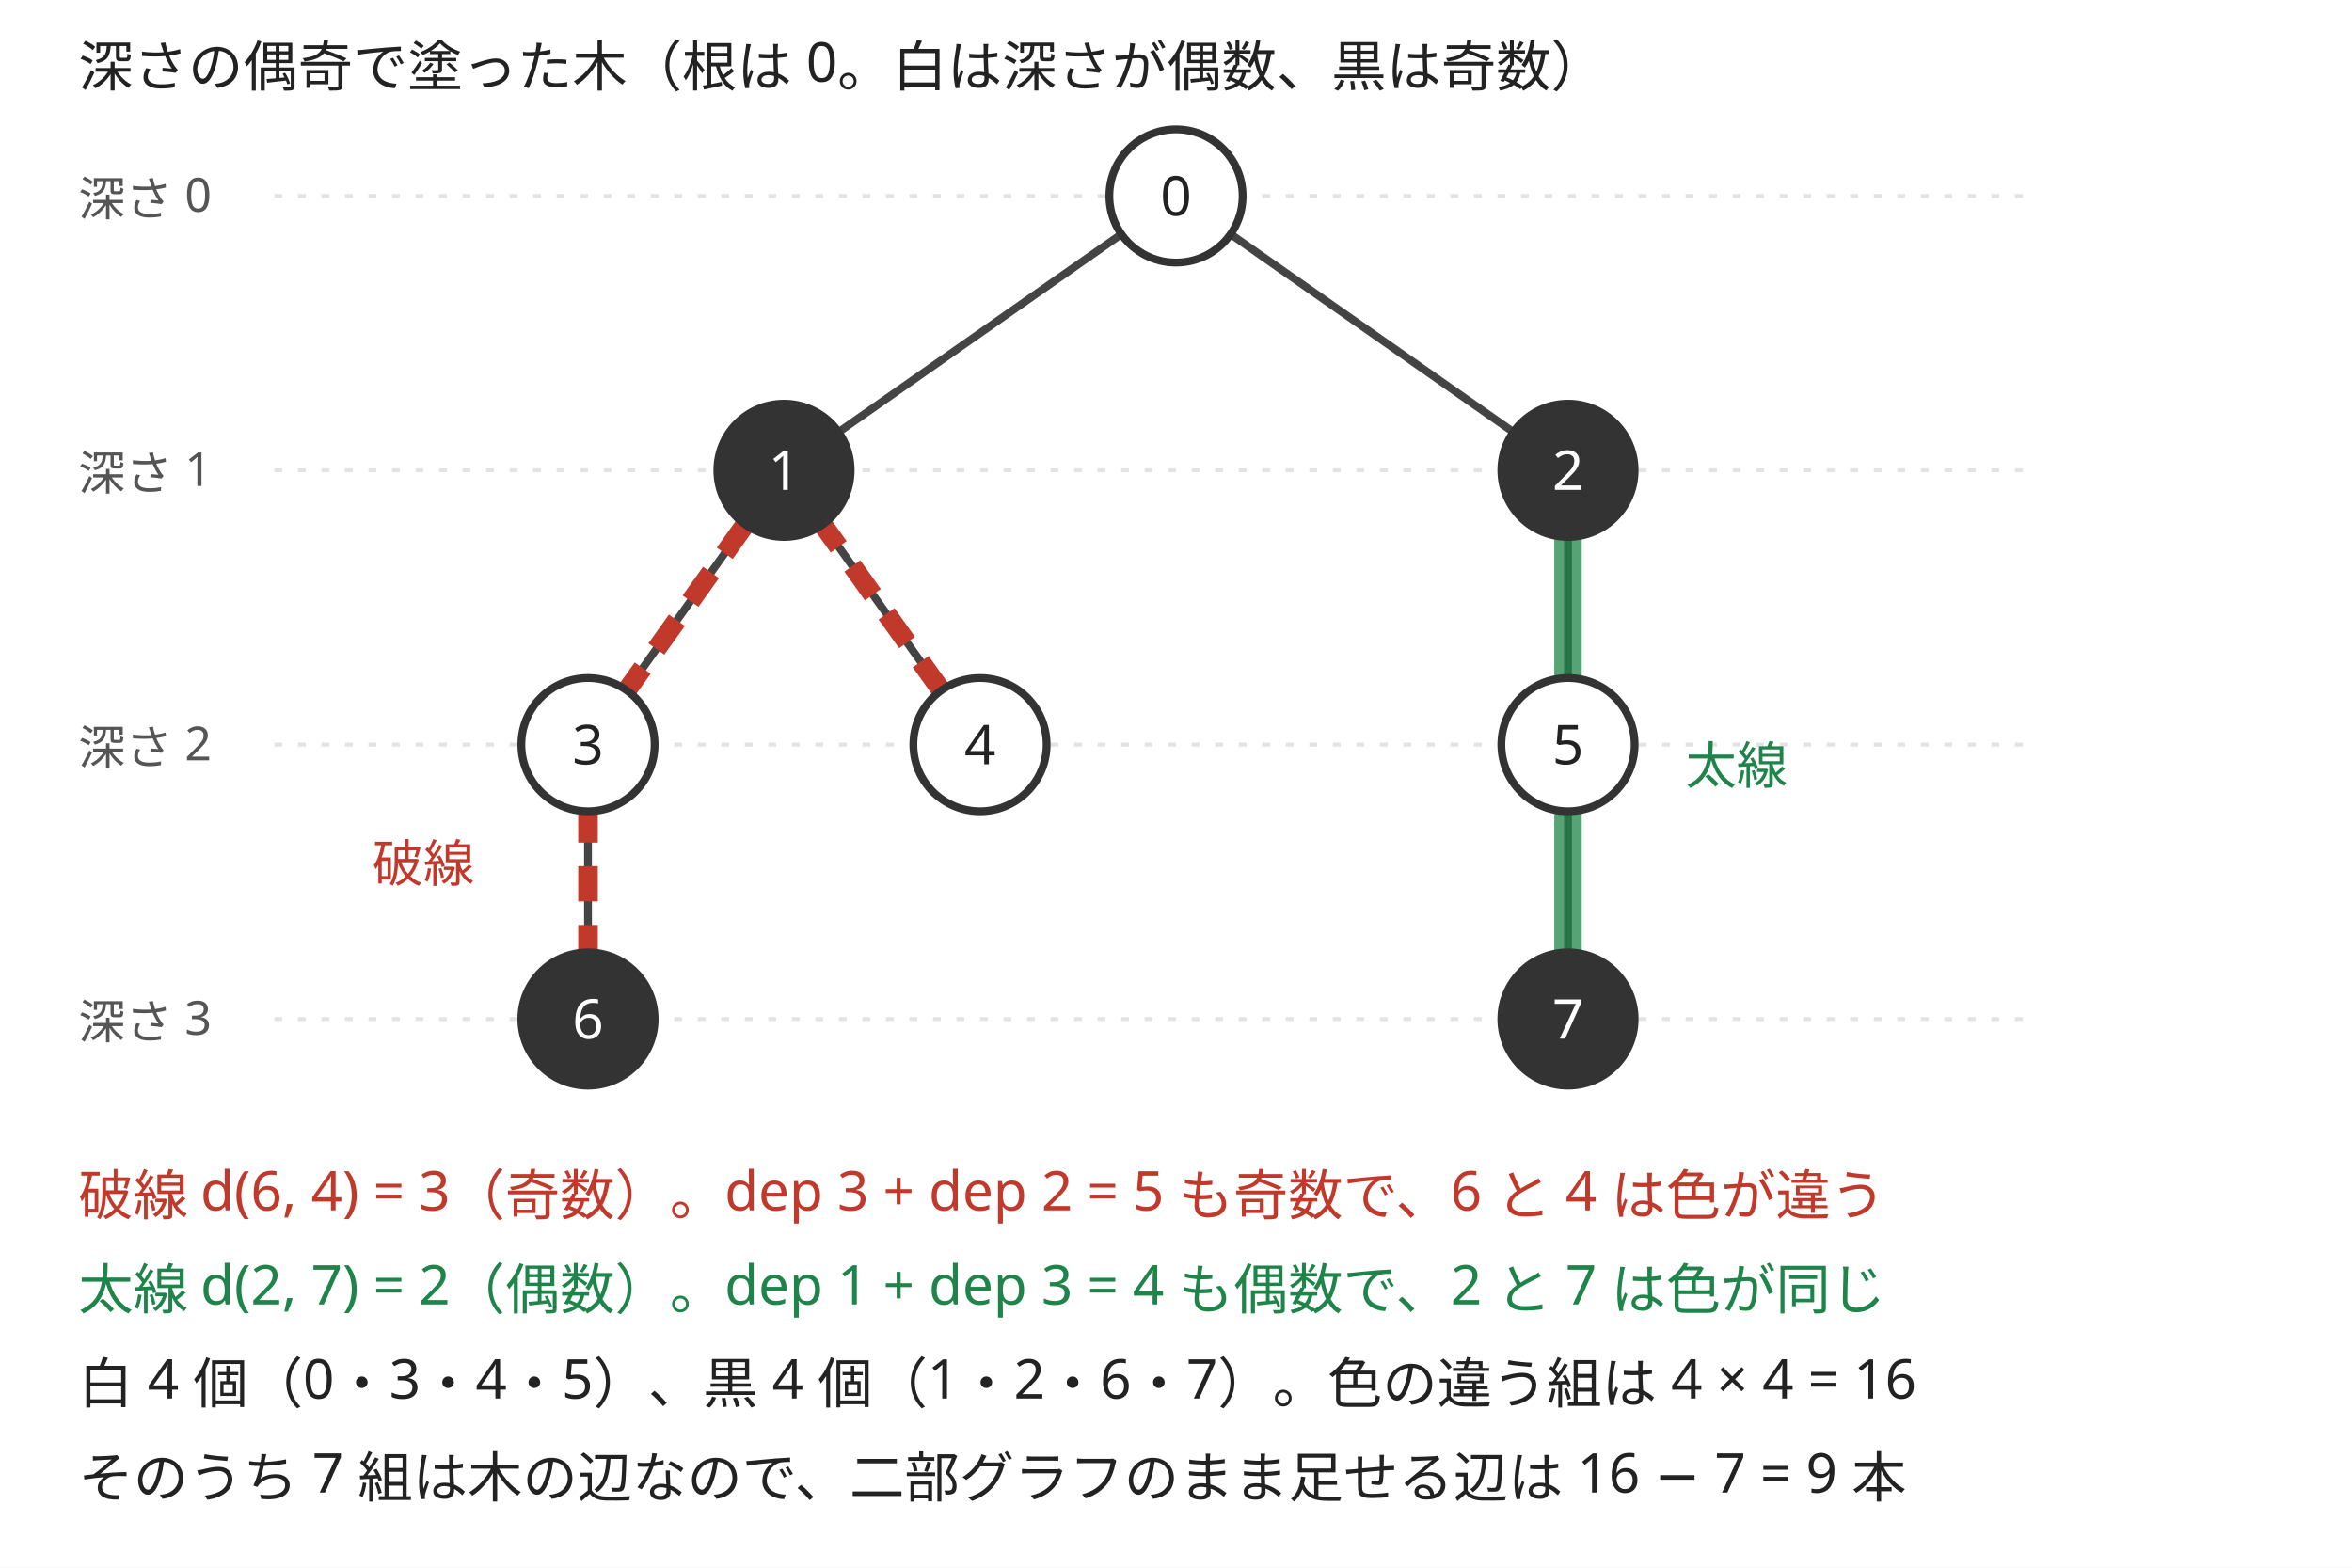
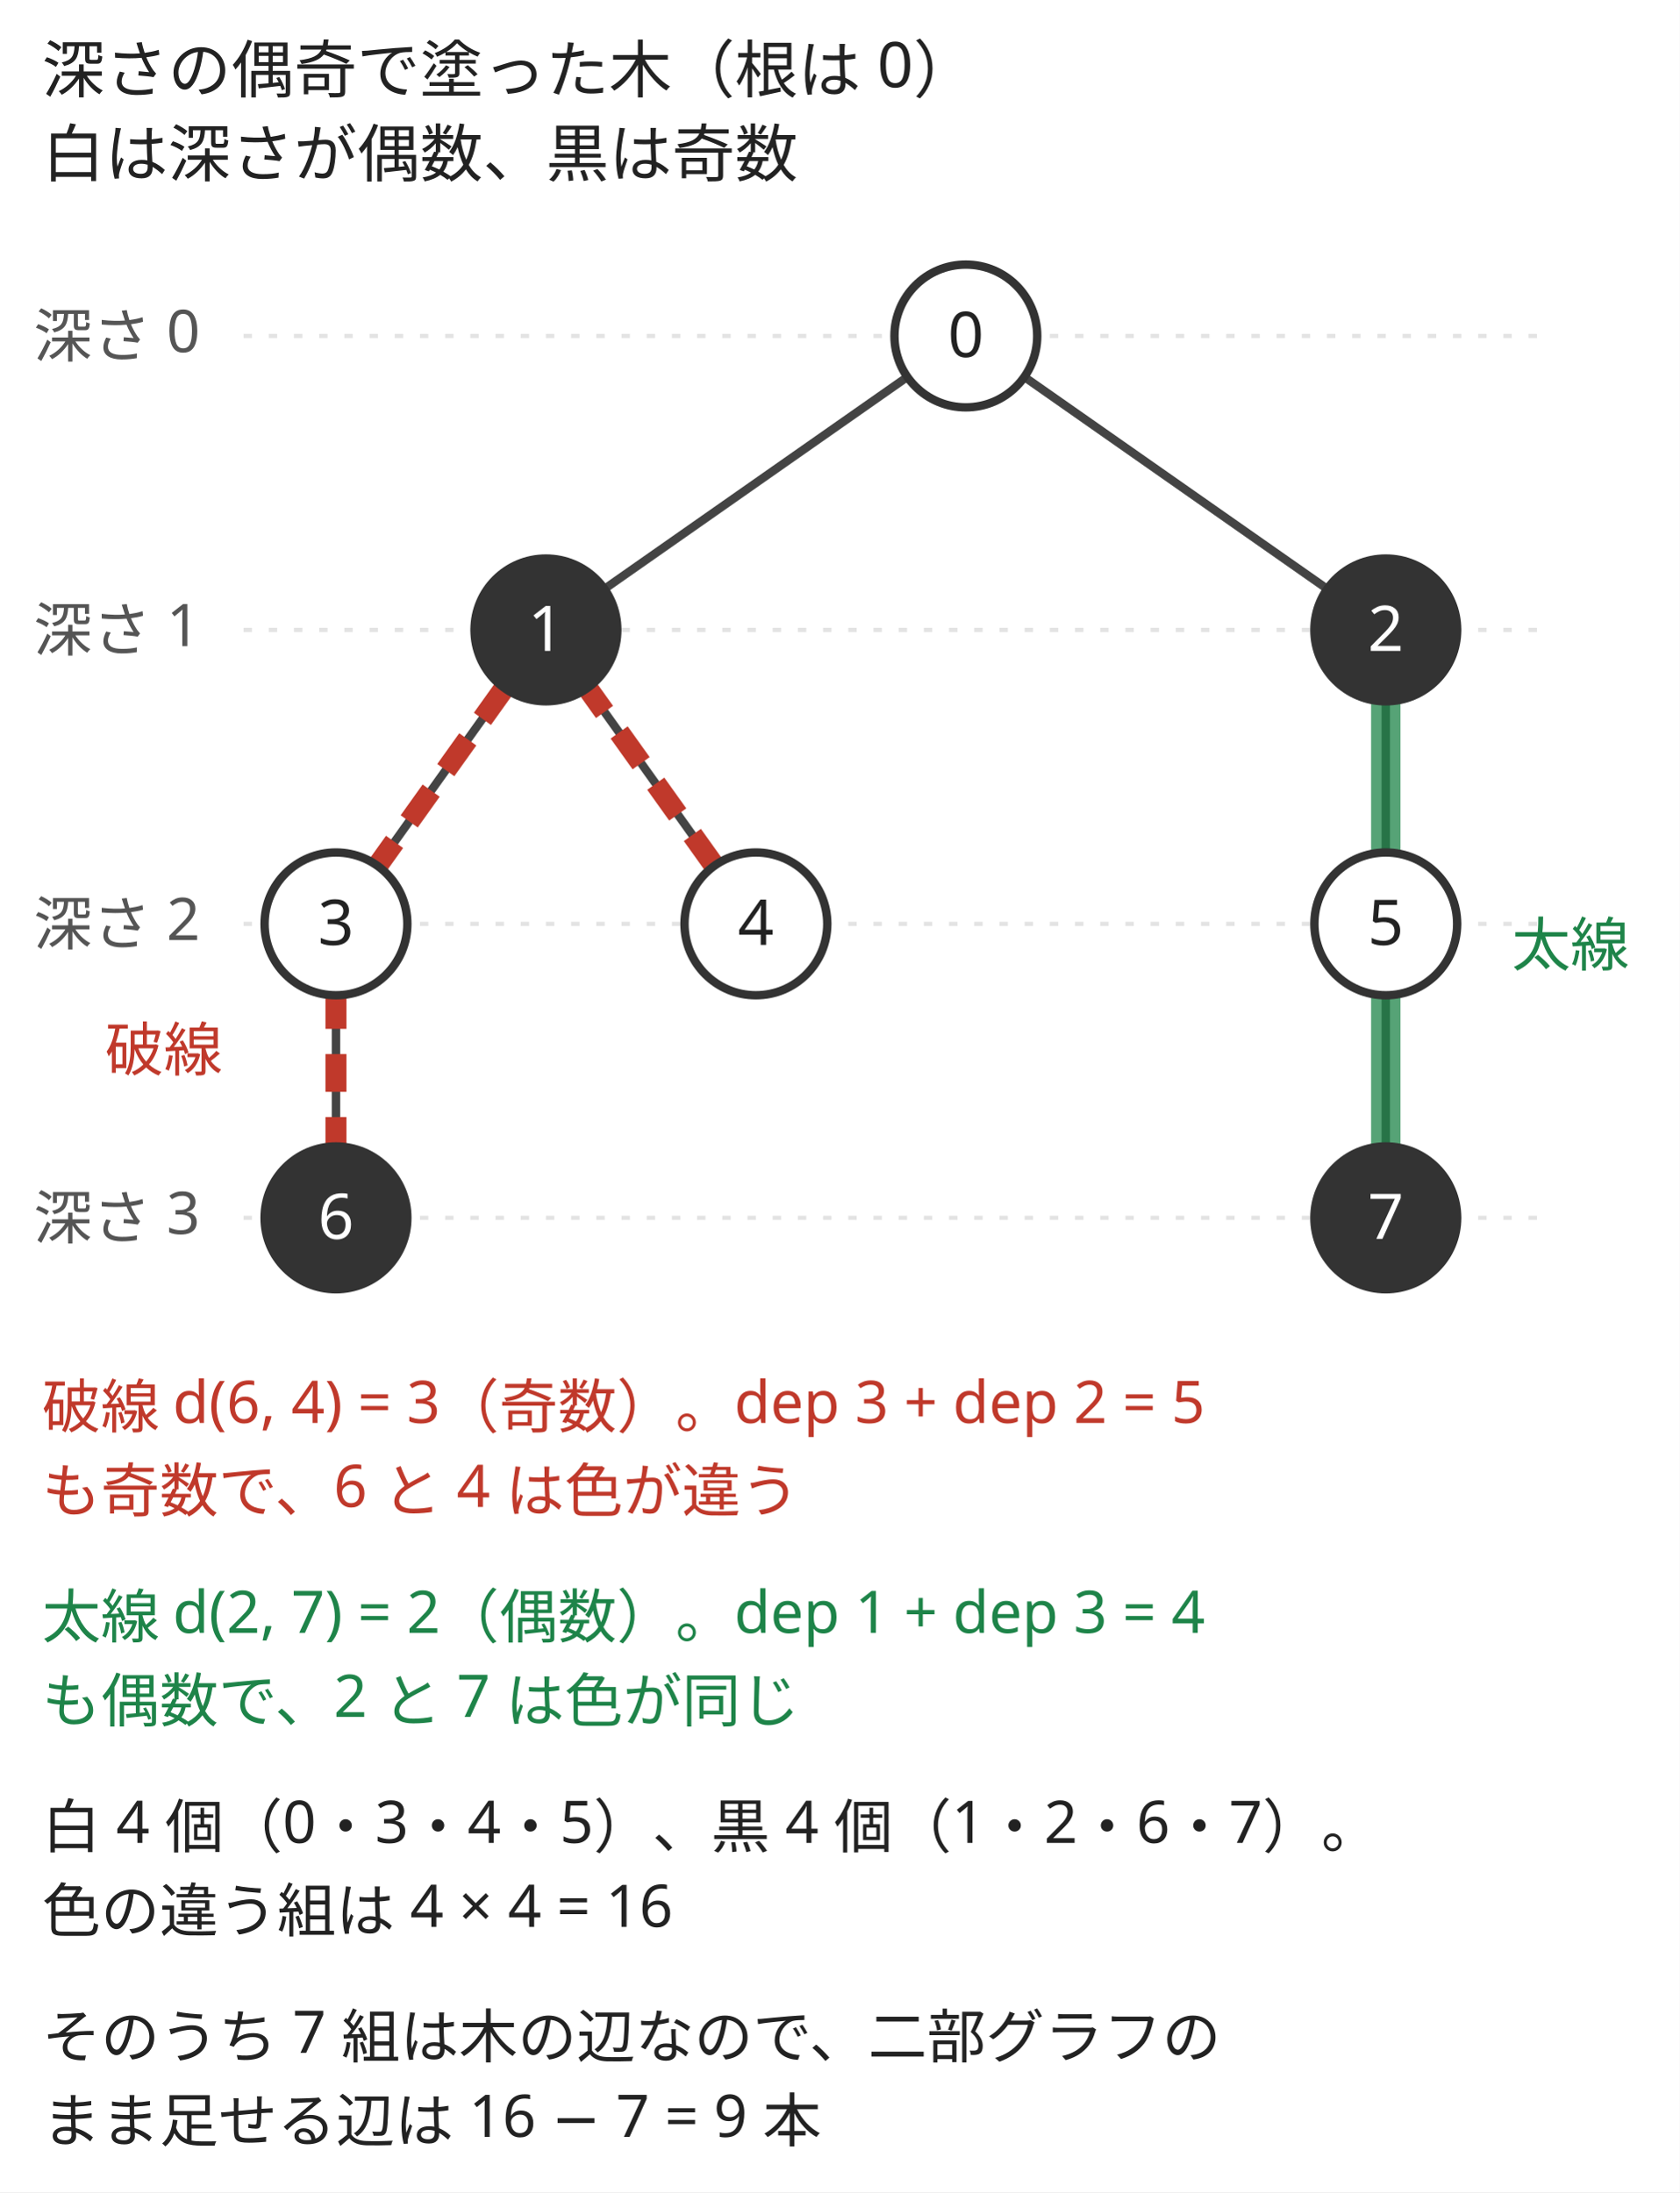
- <svg xmlns="http://www.w3.org/2000/svg" viewBox="0 0 600 400" font-family="sans-serif" font-size="14">
-   <rect width="100%" height="100%" fill="#ffffff" />
-   <text x="20" y="22" fill="#222">深さの偶奇で塗った木（根は 0。白は深さが偶数、黒は奇数）</text>
-   <text x="20" y="55" fill="#555" font-size="12">深さ 0</text>
-   <line x1="70" y1="50" x2="520" y2="50" stroke="#e3e3e3" stroke-dasharray="2 4" />
-   <text x="20" y="125" fill="#555" font-size="12">深さ 1</text>
-   <line x1="70" y1="120" x2="520" y2="120" stroke="#e3e3e3" stroke-dasharray="2 4" />
-   <text x="20" y="195" fill="#555" font-size="12">深さ 2</text>
-   <line x1="70" y1="190" x2="520" y2="190" stroke="#e3e3e3" stroke-dasharray="2 4" />
-   <text x="20" y="265" fill="#555" font-size="12">深さ 3</text>
-   <line x1="70" y1="260" x2="520" y2="260" stroke="#e3e3e3" stroke-dasharray="2 4" />
+ <svg xmlns="http://www.w3.org/2000/svg" viewBox="0 0 400 522" width="400" height="522" font-family="sans-serif" font-size="15">
+   <rect width="400" height="522" fill="#ffffff" />
+   <text x="10" y="22" fill="#222">深さの偶奇で塗った木（根は 0）</text>
+   <text x="10" y="42" fill="#222">白は深さが偶数、黒は奇数</text>
+   <text x="8" y="85" fill="#555" font-size="14">深さ 0</text>
+   <text x="8" y="155" fill="#555" font-size="14">深さ 1</text>
+   <text x="8" y="225" fill="#555" font-size="14">深さ 2</text>
+   <text x="8" y="295" fill="#555" font-size="14">深さ 3</text>
+   <line x1="58" y1="80" x2="370" y2="80" stroke="#e3e3e3" stroke-dasharray="2 4" />
+   <line x1="58" y1="150" x2="370" y2="150" stroke="#e3e3e3" stroke-dasharray="2 4" />
+   <line x1="58" y1="220" x2="370" y2="220" stroke="#e3e3e3" stroke-dasharray="2 4" />
+   <line x1="58" y1="290" x2="370" y2="290" stroke="#e3e3e3" stroke-dasharray="2 4" />
  <g stroke="#444" stroke-width="2">
-     <line x1="300" y1="50" x2="200" y2="120" />
-     <line x1="300" y1="50" x2="400" y2="120" />
-     <line x1="200" y1="120" x2="150" y2="190" />
-     <line x1="200" y1="120" x2="250" y2="190" />
-     <line x1="400" y1="120" x2="400" y2="190" />
-     <line x1="150" y1="190" x2="150" y2="260" />
-     <line x1="400" y1="190" x2="400" y2="260" />
+     <line x1="230" y1="80" x2="130" y2="150" />
+     <line x1="230" y1="80" x2="330" y2="150" />
+     <line x1="130" y1="150" x2="80" y2="220" />
+     <line x1="130" y1="150" x2="180" y2="220" />
+     <line x1="330" y1="150" x2="330" y2="220" />
+     <line x1="80" y1="220" x2="80" y2="290" />
+     <line x1="330" y1="220" x2="330" y2="290" />
  </g>
  <g stroke="#c0392b" stroke-width="5" stroke-dasharray="9 6" fill="none">
-     <line x1="150" y1="260" x2="150" y2="190" />
-     <line x1="150" y1="190" x2="200" y2="120" />
-     <line x1="200" y1="120" x2="250" y2="190" />
+     <line x1="80" y1="290" x2="80" y2="220" />
+     <line x1="80" y1="220" x2="130" y2="150" />
+     <line x1="130" y1="150" x2="180" y2="220" />
  </g>
  <g stroke="#1e8449" stroke-width="7" stroke-opacity="0.75">
-     <line x1="400" y1="120" x2="400" y2="190" />
-     <line x1="400" y1="190" x2="400" y2="260" />
+     <line x1="330" y1="150" x2="330" y2="220" />
+     <line x1="330" y1="220" x2="330" y2="290" />
  </g>
  <g stroke="#333333" stroke-width="2">
-     <circle cx="300" cy="50" r="17" fill="#ffffff" />
-     <circle cx="200" cy="120" r="17" fill="#333333" />
-     <circle cx="400" cy="120" r="17" fill="#333333" />
-     <circle cx="150" cy="190" r="17" fill="#ffffff" />
-     <circle cx="250" cy="190" r="17" fill="#ffffff" />
-     <circle cx="400" cy="190" r="17" fill="#ffffff" />
-     <circle cx="150" cy="260" r="17" fill="#333333" />
-     <circle cx="400" cy="260" r="17" fill="#333333" />
+     <circle cx="230" cy="80" r="17" fill="#ffffff" />
+     <circle cx="130" cy="150" r="17" fill="#333333" />
+     <circle cx="330" cy="150" r="17" fill="#333333" />
+     <circle cx="80" cy="220" r="17" fill="#ffffff" />
+     <circle cx="180" cy="220" r="17" fill="#ffffff" />
+     <circle cx="330" cy="220" r="17" fill="#ffffff" />
+     <circle cx="80" cy="290" r="17" fill="#333333" />
+     <circle cx="330" cy="290" r="17" fill="#333333" />
  </g>
  <g text-anchor="middle">
-     <text x="300" y="55" fill="#222">0</text>
-     <text x="200" y="125" fill="#ffffff">1</text>
-     <text x="400" y="125" fill="#ffffff">2</text>
-     <text x="150" y="195" fill="#222">3</text>
-     <text x="250" y="195" fill="#222">4</text>
-     <text x="400" y="195" fill="#222">5</text>
-     <text x="150" y="265" fill="#ffffff">6</text>
-     <text x="400" y="265" fill="#ffffff">7</text>
+     <text x="230" y="85" fill="#222">0</text>
+     <text x="130" y="155" fill="#ffffff">1</text>
+     <text x="330" y="155" fill="#ffffff">2</text>
+     <text x="80" y="225" fill="#222">3</text>
+     <text x="180" y="225" fill="#222">4</text>
+     <text x="330" y="225" fill="#222">5</text>
+     <text x="80" y="295" fill="#ffffff">6</text>
+     <text x="330" y="295" fill="#ffffff">7</text>
  </g>
-   <text x="430" y="200" fill="#1e8449" font-size="13">太線</text>
-   <text x="95" y="225" fill="#c0392b" font-size="13">破線</text>
-   <text x="20" y="310" fill="#c0392b">破線 d(6, 4) = 3（奇数）。dep 3 + dep 2 = 5 も奇数で、6 と 4 は色が違う</text>
-   <text x="20" y="334" fill="#1e8449">太線 d(2, 7) = 2（偶数）。dep 1 + dep 3 = 4 も偶数で、2 と 7 は色が同じ</text>
-   <text x="20" y="358" fill="#222">白 4 個（0・3・4・5）、黒 4 個（1・2・6・7）。色の違う組は 4 × 4 = 16</text>
-   <text x="20" y="382" fill="#222">そのうち 7 組は木の辺なので、二部グラフのまま足せる辺は 16 − 7 = 9 本</text>
+   <text x="360" y="230" fill="#1e8449" font-size="14">太線</text>
+   <text x="25" y="255" fill="#c0392b" font-size="14">破線</text>
+   <text x="10" y="340" fill="#c0392b" font-size="14">破線 d(6, 4) = 3（奇数）。dep 3 + dep 2 = 5</text>
+   <text x="10" y="360" fill="#c0392b" font-size="14">も奇数で、6 と 4 は色が違う</text>
+   <text x="10" y="390" fill="#1e8449" font-size="14">太線 d(2, 7) = 2（偶数）。dep 1 + dep 3 = 4</text>
+   <text x="10" y="410" fill="#1e8449" font-size="14">も偶数で、2 と 7 は色が同じ</text>
+   <text x="10" y="440" fill="#222" font-size="14">白 4 個（0・3・4・5）、黒 4 個（1・2・6・7）。</text>
+   <text x="10" y="460" fill="#222" font-size="14">色の違う組は 4 × 4 = 16</text>
+   <text x="10" y="490" fill="#222" font-size="14">そのうち 7 組は木の辺なので、二部グラフの</text>
+   <text x="10" y="510" fill="#222" font-size="14">まま足せる辺は 16 − 7 = 9 本</text>
</svg>
